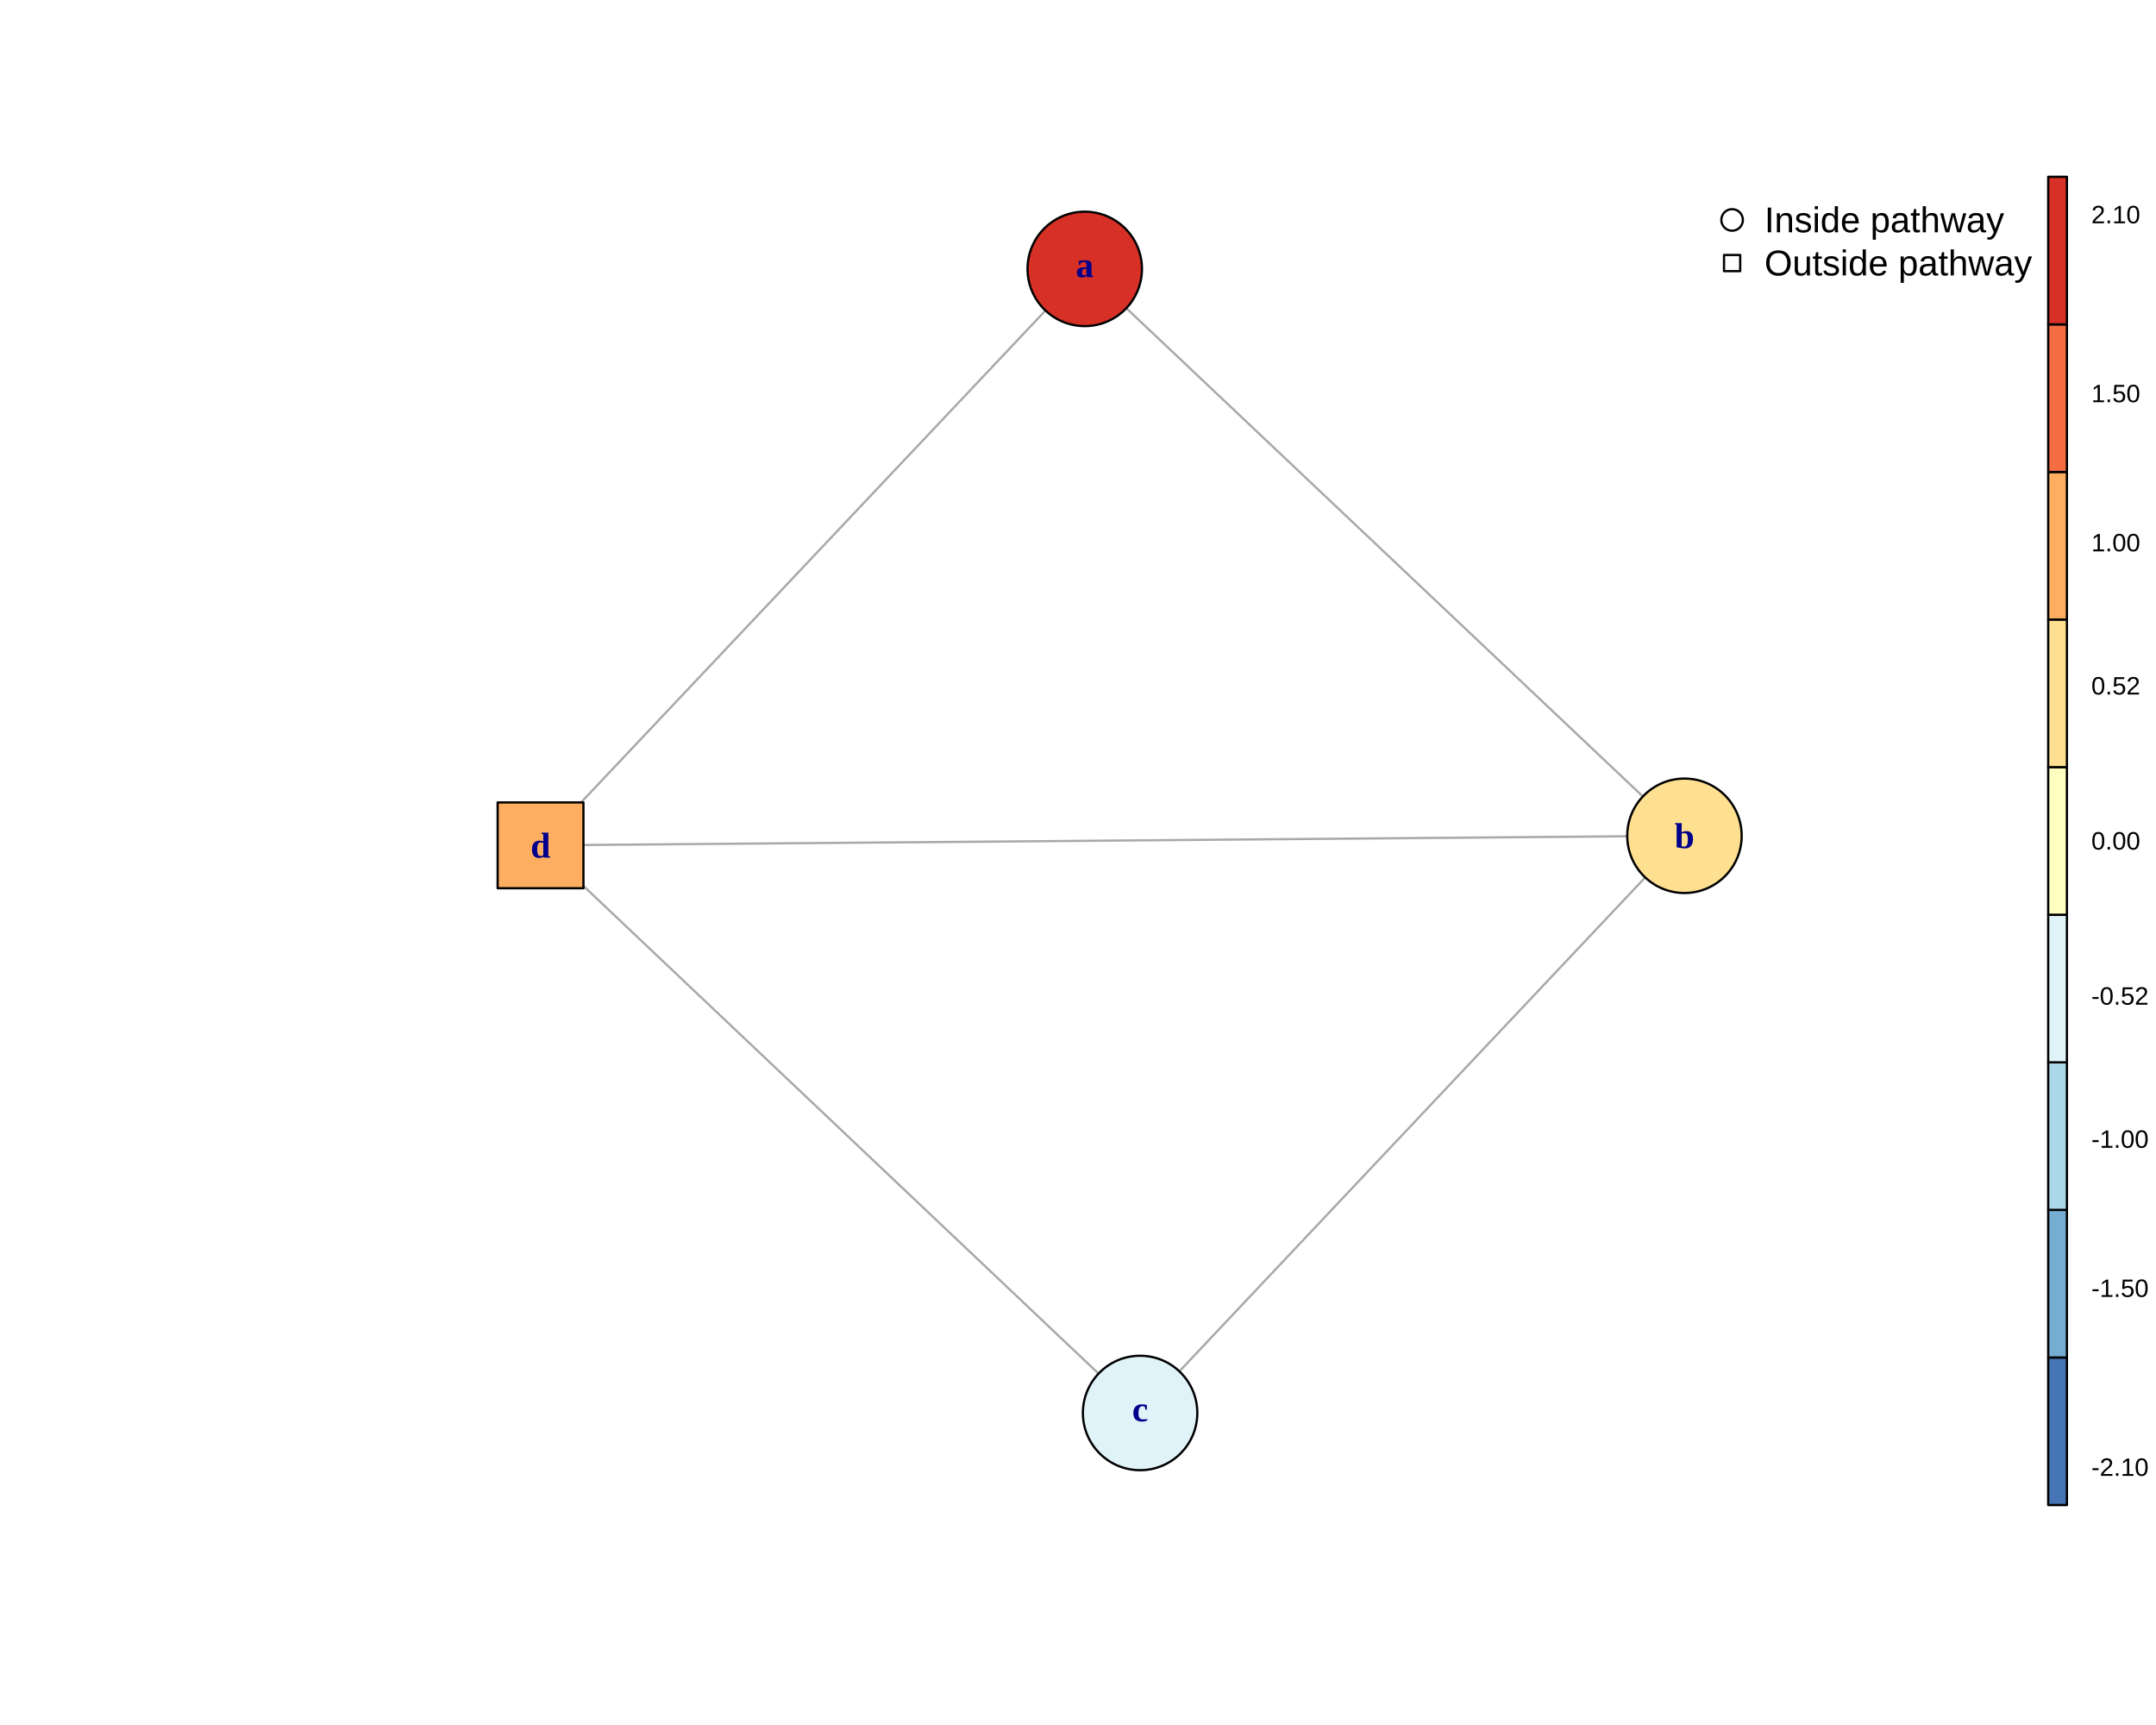
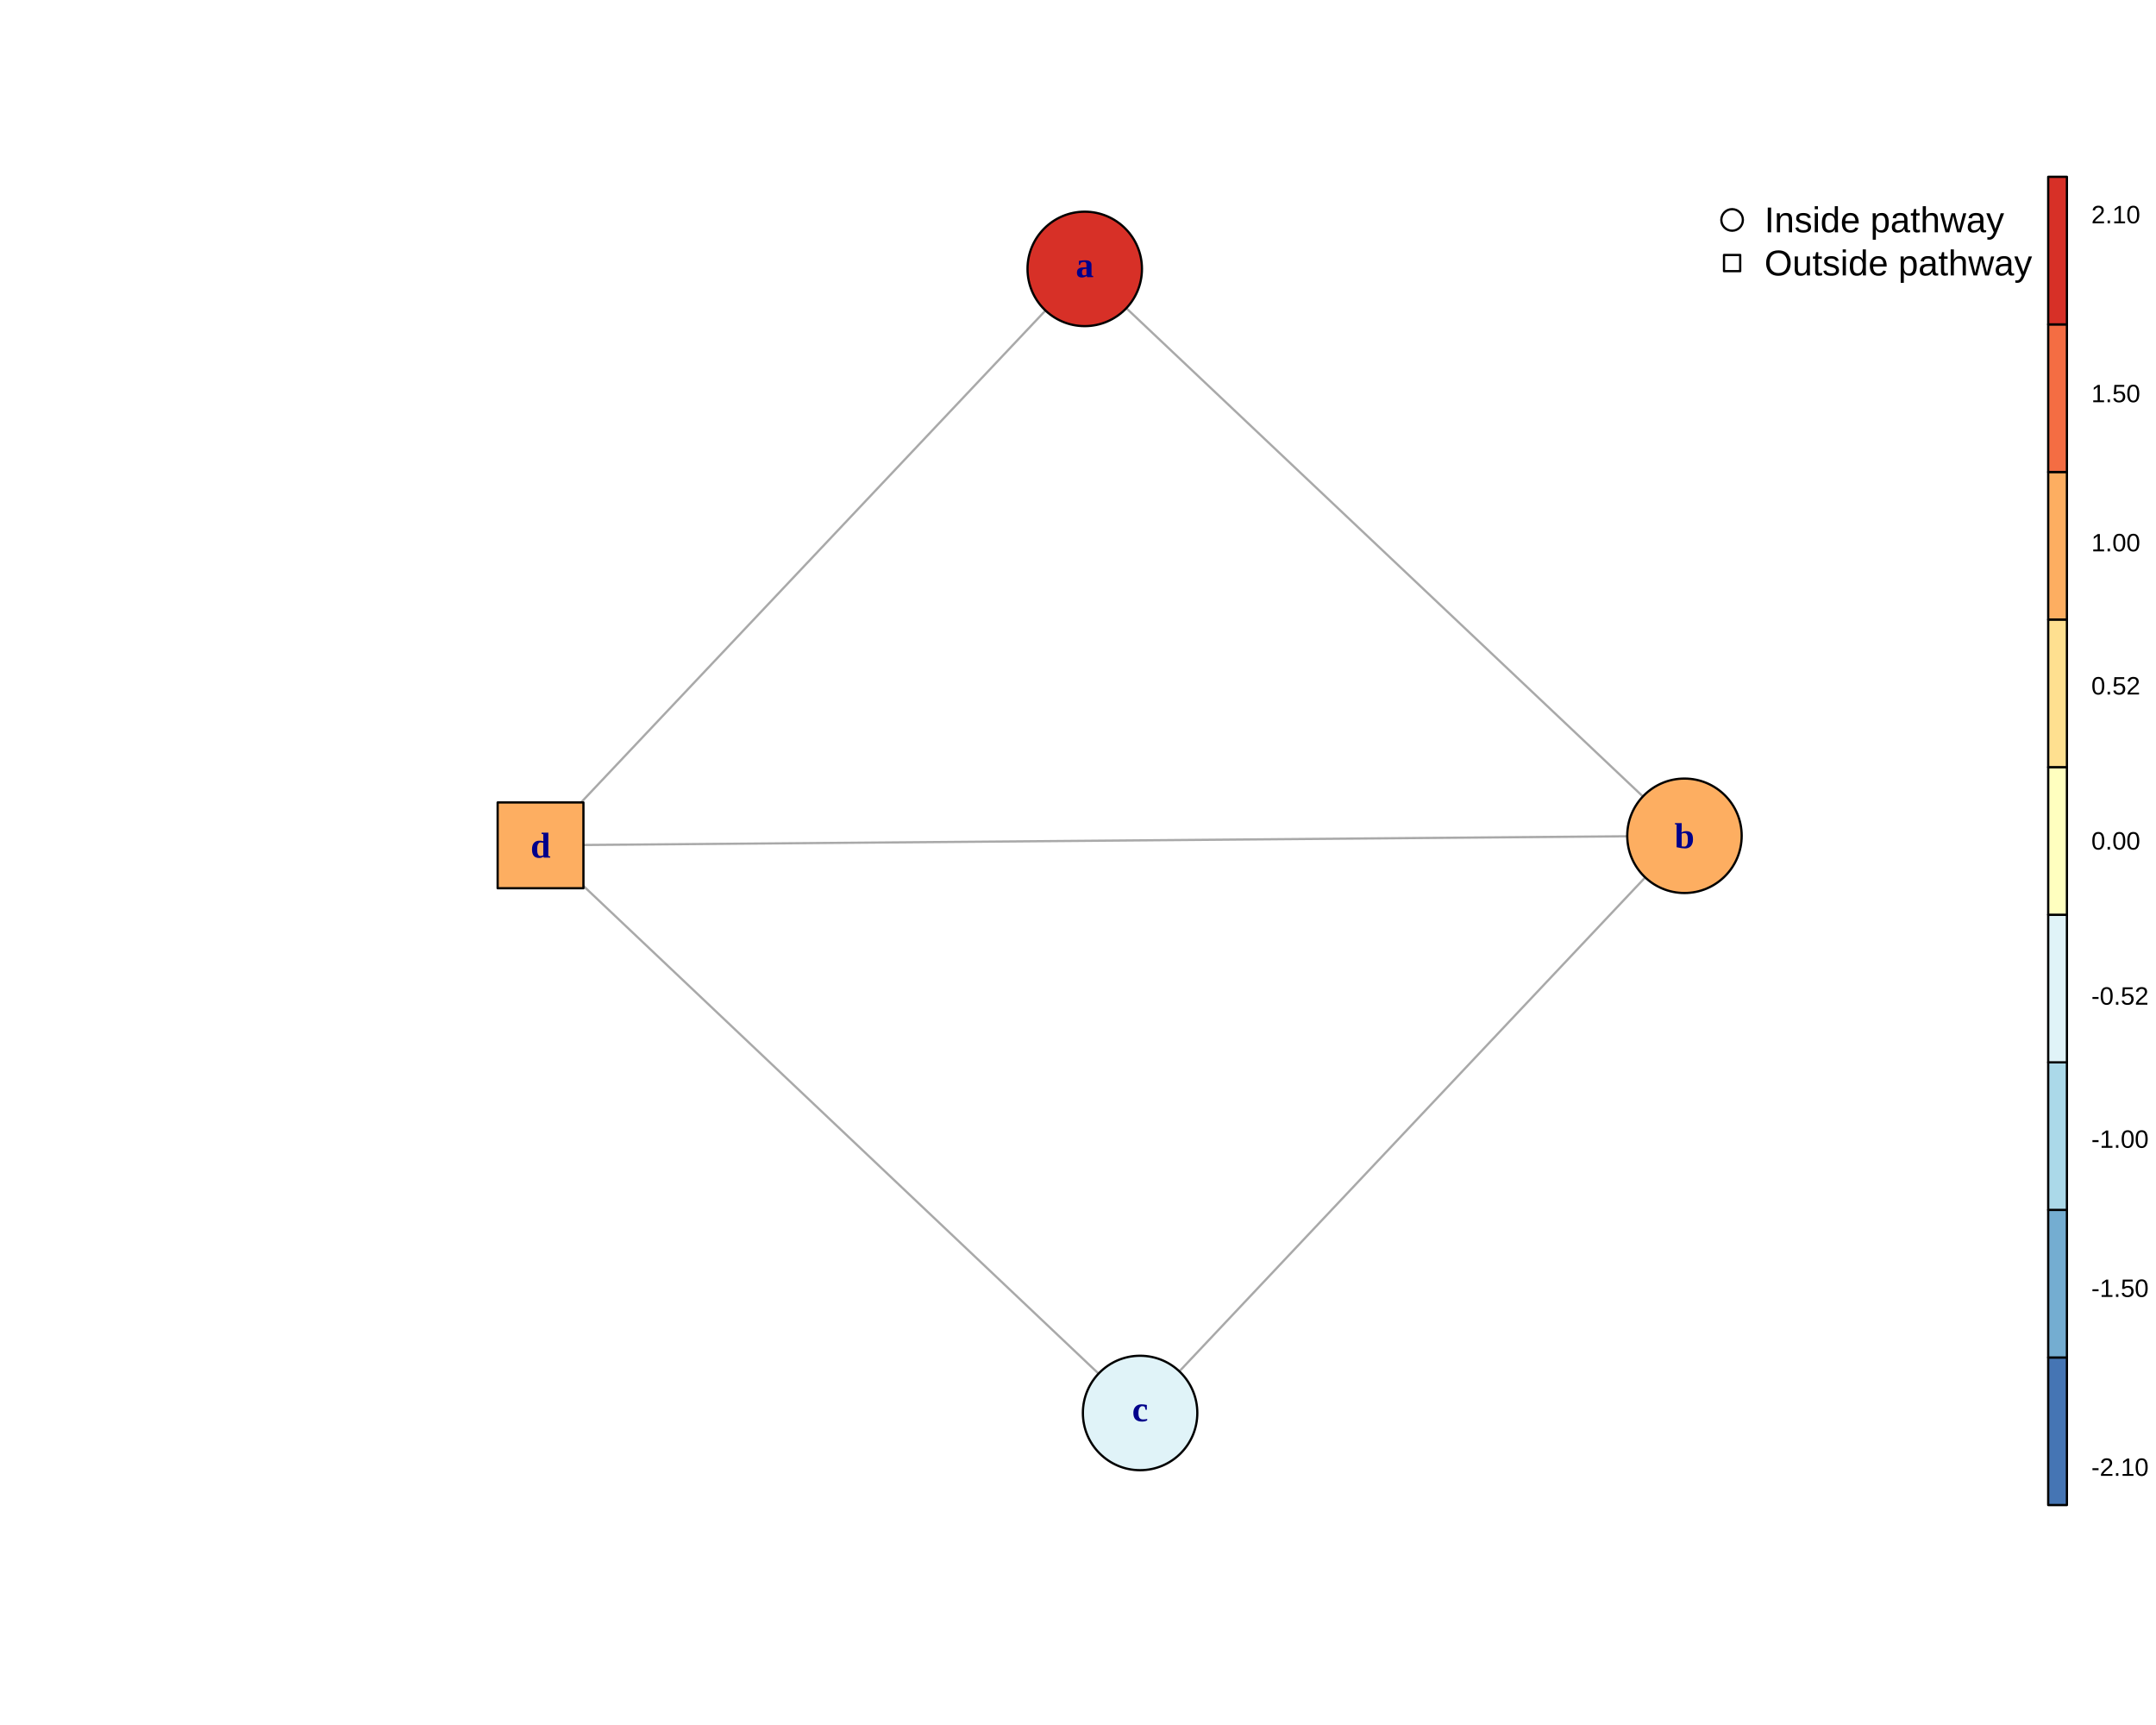
<svg xmlns="http://www.w3.org/2000/svg" viewBox="0 0 720.00 576.00">
  <defs>
    <style type="text/css">
    line, polyline, polygon, path, rect, circle {
      fill: none;
      stroke: #000000;
      stroke-linecap: round;
      stroke-linejoin: round;
      stroke-miterlimit: 10.00;
    }
  </style>
  </defs>
  <rect width="100%" height="100%" style="stroke: none; fill: #FFFFFF;" />
  <defs>
    <clipPath id="cpNTkuMDR8Njg0LjAwfDUwMi41Nnw1OS4wNA==">
      <rect x="59.04" y="59.04" width="624.96" height="443.52" />
    </clipPath>
  </defs>
  <line x1="372.67" y1="99.63" x2="552.12" y2="269.24" style="stroke-width: 0.75; stroke: #A9A9A9;" clip-path="url(#cpNTkuMDR8Njg0LjAwfDUwMi41Nnw1OS4wNA==)" />
  <line x1="352.42" y1="100.21" x2="194.04" y2="267.95" style="stroke-width: 0.75; stroke: #A9A9A9;" clip-path="url(#cpNTkuMDR8Njg0LjAwfDUwMi41Nnw1OS4wNA==)" />
  <line x1="548.20" y1="279.20" x2="194.84" y2="282.15" style="stroke-width: 0.75; stroke: #A9A9A9;" clip-path="url(#cpNTkuMDR8Njg0LjAwfDUwMi41Nnw1OS4wNA==)" />
  <line x1="552.70" y1="289.50" x2="390.57" y2="461.39" style="stroke-width: 0.75; stroke: #A9A9A9;" clip-path="url(#cpNTkuMDR8Njg0LjAwfDUwMi41Nnw1OS4wNA==)" />
  <line x1="194.84" y1="295.83" x2="370.34" y2="461.96" style="stroke-width: 0.75; stroke: #A9A9A9;" clip-path="url(#cpNTkuMDR8Njg0LjAwfDUwMi41Nnw1OS4wNA==)" />
  <circle cx="362.25" cy="89.79" r="14.33pt" style="stroke-width: 0.75; fill: #D73027;" clip-path="url(#cpNTkuMDR8Njg0LjAwfDUwMi41Nnw1OS4wNA==)" />
-   <circle cx="562.53" cy="279.08" r="14.33pt" style="stroke-width: 0.75; fill: #FEE090;" clip-path="url(#cpNTkuMDR8Njg0LjAwfDUwMi41Nnw1OS4wNA==)" />
+   <circle cx="562.53" cy="279.08" r="14.33pt" style="stroke-width: 0.75; fill: #FDAE61;" clip-path="url(#cpNTkuMDR8Njg0LjAwfDUwMi41Nnw1OS4wNA==)" />
  <rect x="166.19" y="267.95" width="28.65" height="28.65" style="stroke-width: 0.75; fill: #FDAE61;" clip-path="url(#cpNTkuMDR8Njg0LjAwfDUwMi41Nnw1OS4wNA==)" />
  <circle cx="380.74" cy="471.81" r="14.33pt" style="stroke-width: 0.75; fill: #E0F3F8;" clip-path="url(#cpNTkuMDR8Njg0LjAwfDUwMi41Nnw1OS4wNA==)" />
  <defs>
    <clipPath id="cpMC4wMHw3MjAuMDB8NTc2LjAwfDAuMDA=">
      <rect x="0.00" y="0.00" width="720.00" height="576.00" />
    </clipPath>
  </defs>
  <g clip-path="url(#cpMC4wMHw3MjAuMDB8NTc2LjAwfDAuMDA=)">
    <text x="359.25" y="92.54" style="font-size: 12.00px; font-weight: bold; fill: #00008B; font-family: Liberation Serif;" textLength="6.00px" lengthAdjust="spacingAndGlyphs">a</text>
  </g>
  <g clip-path="url(#cpMC4wMHw3MjAuMDB8NTc2LjAwfDAuMDA=)">
    <text x="559.19" y="283.18" style="font-size: 12.00px; font-weight: bold; fill: #00008B; font-family: Liberation Serif;" textLength="6.67px" lengthAdjust="spacingAndGlyphs">b</text>
  </g>
  <g clip-path="url(#cpMC4wMHw3MjAuMDB8NTc2LjAwfDAuMDA=)">
    <text x="177.18" y="286.37" style="font-size: 12.00px; font-weight: bold; fill: #00008B; font-family: Liberation Serif;" textLength="6.67px" lengthAdjust="spacingAndGlyphs">d</text>
  </g>
  <g clip-path="url(#cpMC4wMHw3MjAuMDB8NTc2LjAwfDAuMDA=)">
    <text x="378.08" y="474.58" style="font-size: 12.00px; font-weight: bold; fill: #00008B; font-family: Liberation Serif;" textLength="5.33px" lengthAdjust="spacingAndGlyphs">c</text>
  </g>
  <polygon points="684.00,502.56 684.00,453.28 690.25,453.28 690.25,502.56 " style="stroke-width: 0.75; fill: #4575B4;" clip-path="url(#cpMC4wMHw3MjAuMDB8NTc2LjAwfDAuMDA=)" />
  <polygon points="684.00,453.28 684.00,404.00 690.25,404.00 690.25,453.28 " style="stroke-width: 0.75; fill: #74ADD1;" clip-path="url(#cpMC4wMHw3MjAuMDB8NTc2LjAwfDAuMDA=)" />
  <polygon points="684.00,404.00 684.00,354.72 690.25,354.72 690.25,404.00 " style="stroke-width: 0.75; fill: #ABD9E9;" clip-path="url(#cpMC4wMHw3MjAuMDB8NTc2LjAwfDAuMDA=)" />
  <polygon points="684.00,354.72 684.00,305.44 690.25,305.44 690.25,354.72 " style="stroke-width: 0.75; fill: #E0F3F8;" clip-path="url(#cpMC4wMHw3MjAuMDB8NTc2LjAwfDAuMDA=)" />
  <polygon points="684.00,305.44 684.00,256.16 690.25,256.16 690.25,305.44 " style="stroke-width: 0.75; fill: #FFFFBF;" clip-path="url(#cpMC4wMHw3MjAuMDB8NTc2LjAwfDAuMDA=)" />
  <polygon points="684.00,256.16 684.00,206.88 690.25,206.88 690.25,256.16 " style="stroke-width: 0.75; fill: #FEE090;" clip-path="url(#cpMC4wMHw3MjAuMDB8NTc2LjAwfDAuMDA=)" />
  <polygon points="684.00,206.88 684.00,157.60 690.25,157.60 690.25,206.88 " style="stroke-width: 0.75; fill: #FDAE61;" clip-path="url(#cpMC4wMHw3MjAuMDB8NTc2LjAwfDAuMDA=)" />
  <polygon points="684.00,157.60 684.00,108.32 690.25,108.32 690.25,157.60 " style="stroke-width: 0.75; fill: #F46D43;" clip-path="url(#cpMC4wMHw3MjAuMDB8NTc2LjAwfDAuMDA=)" />
  <polygon points="684.00,108.32 684.00,59.04 690.25,59.04 690.25,108.32 " style="stroke-width: 0.75; fill: #D73027;" clip-path="url(#cpMC4wMHw3MjAuMDB8NTc2LjAwfDAuMDA=)" />
  <g clip-path="url(#cpMC4wMHw3MjAuMDB8NTc2LjAwfDAuMDA=)">
    <text x="698.40" y="492.81" style="font-size: 8.40px; font-family: Liberation Sans;" textLength="19.14px" lengthAdjust="spacingAndGlyphs">-2.10</text>
  </g>
  <g clip-path="url(#cpMC4wMHw3MjAuMDB8NTc2LjAwfDAuMDA=)">
    <text x="698.40" y="433.06" style="font-size: 8.40px; font-family: Liberation Sans;" textLength="19.14px" lengthAdjust="spacingAndGlyphs">-1.50</text>
  </g>
  <g clip-path="url(#cpMC4wMHw3MjAuMDB8NTc2LjAwfDAuMDA=)">
    <text x="698.40" y="383.27" style="font-size: 8.40px; font-family: Liberation Sans;" textLength="19.14px" lengthAdjust="spacingAndGlyphs">-1.00</text>
  </g>
  <g clip-path="url(#cpMC4wMHw3MjAuMDB8NTc2LjAwfDAuMDA=)">
    <text x="698.40" y="335.47" style="font-size: 8.40px; font-family: Liberation Sans;" textLength="19.14px" lengthAdjust="spacingAndGlyphs">-0.52</text>
  </g>
  <g clip-path="url(#cpMC4wMHw3MjAuMDB8NTc2LjAwfDAuMDA=)">
    <text x="698.40" y="283.68" style="font-size: 8.40px; font-family: Liberation Sans;" textLength="16.34px" lengthAdjust="spacingAndGlyphs">0.00</text>
  </g>
  <g clip-path="url(#cpMC4wMHw3MjAuMDB8NTc2LjAwfDAuMDA=)">
    <text x="698.40" y="231.90" style="font-size: 8.40px; font-family: Liberation Sans;" textLength="16.34px" lengthAdjust="spacingAndGlyphs">0.52</text>
  </g>
  <g clip-path="url(#cpMC4wMHw3MjAuMDB8NTc2LjAwfDAuMDA=)">
    <text x="698.40" y="184.10" style="font-size: 8.40px; font-family: Liberation Sans;" textLength="16.34px" lengthAdjust="spacingAndGlyphs">1.00</text>
  </g>
  <g clip-path="url(#cpMC4wMHw3MjAuMDB8NTc2LjAwfDAuMDA=)">
    <text x="698.40" y="134.31" style="font-size: 8.40px; font-family: Liberation Sans;" textLength="16.34px" lengthAdjust="spacingAndGlyphs">1.50</text>
  </g>
  <g clip-path="url(#cpMC4wMHw3MjAuMDB8NTc2LjAwfDAuMDA=)">
    <text x="698.40" y="74.56" style="font-size: 8.40px; font-family: Liberation Sans;" textLength="16.34px" lengthAdjust="spacingAndGlyphs">2.10</text>
  </g>
  <circle cx="578.44" cy="73.44" r="2.70pt" style="stroke-width: 0.75;" clip-path="url(#cpMC4wMHw3MjAuMDB8NTc2LjAwfDAuMDA=)" />
  <rect x="575.74" y="85.14" width="5.40" height="5.40" style="stroke-width: 0.75;" clip-path="url(#cpMC4wMHw3MjAuMDB8NTc2LjAwfDAuMDA=)" />
  <g clip-path="url(#cpMC4wMHw3MjAuMDB8NTc2LjAwfDAuMDA=)">
    <text x="589.24" y="77.56" style="font-size: 12.00px; font-family: Liberation Sans;" textLength="80.03px" lengthAdjust="spacingAndGlyphs">Inside pathway</text>
  </g>
  <g clip-path="url(#cpMC4wMHw3MjAuMDB8NTc2LjAwfDAuMDA=)">
    <text x="589.24" y="91.97" style="font-size: 12.00px; font-family: Liberation Sans;" textLength="89.36px" lengthAdjust="spacingAndGlyphs">Outside pathway</text>
  </g>
</svg>
